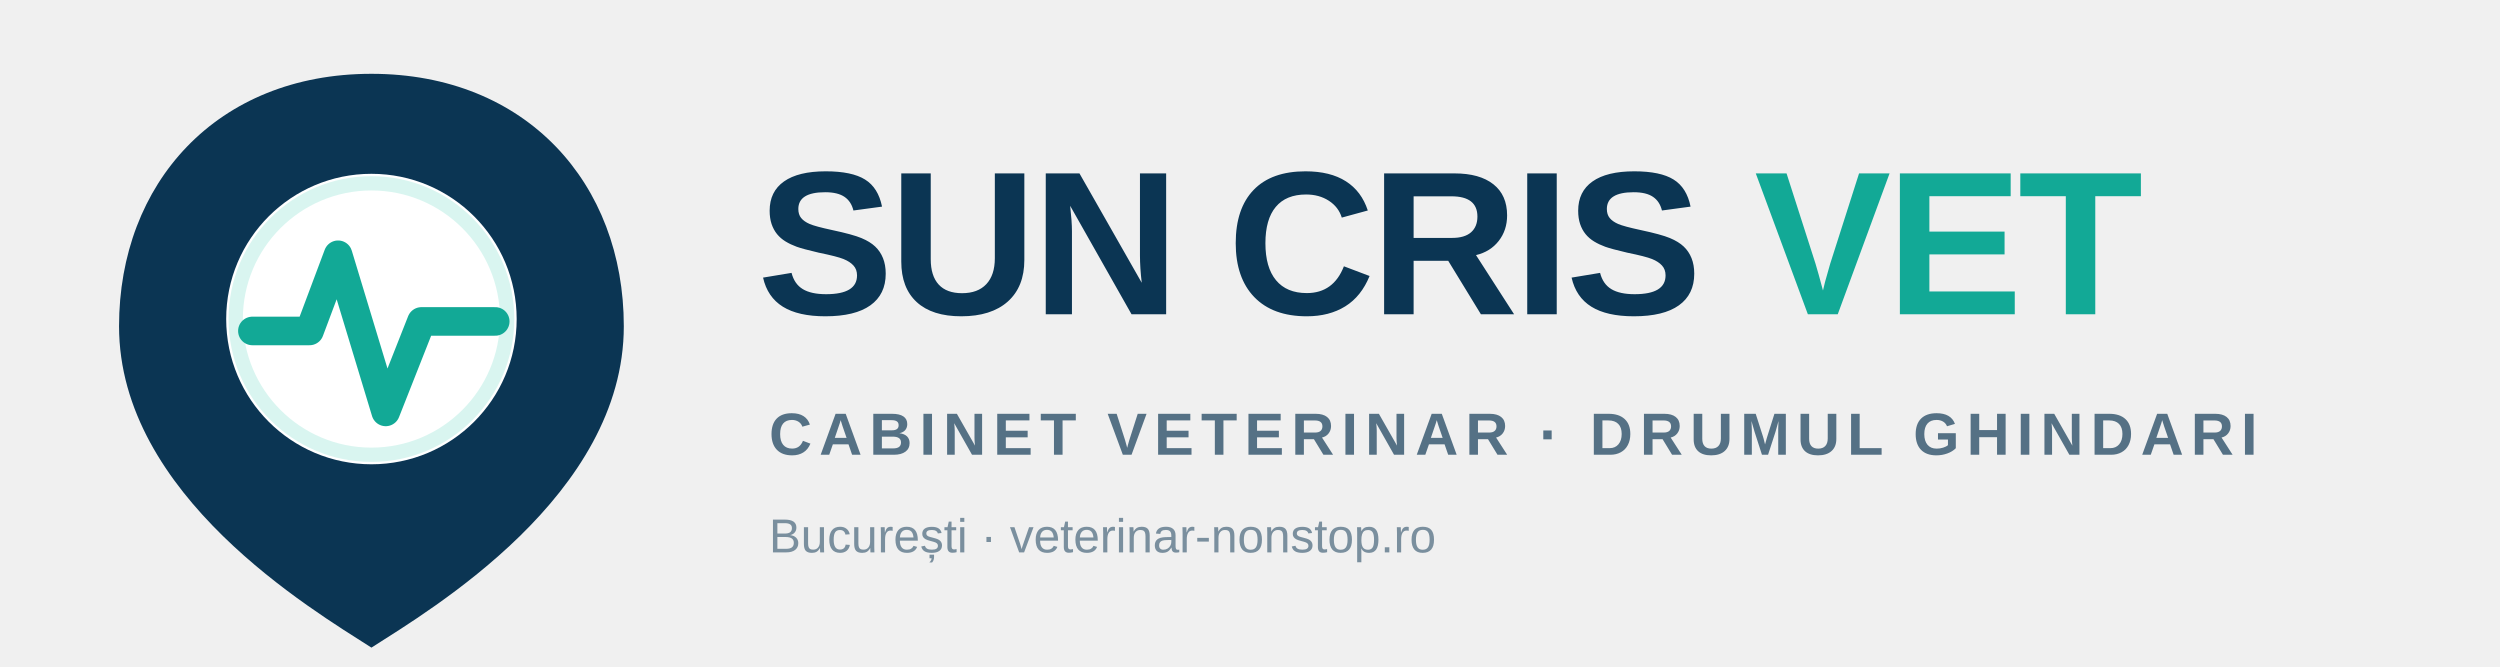
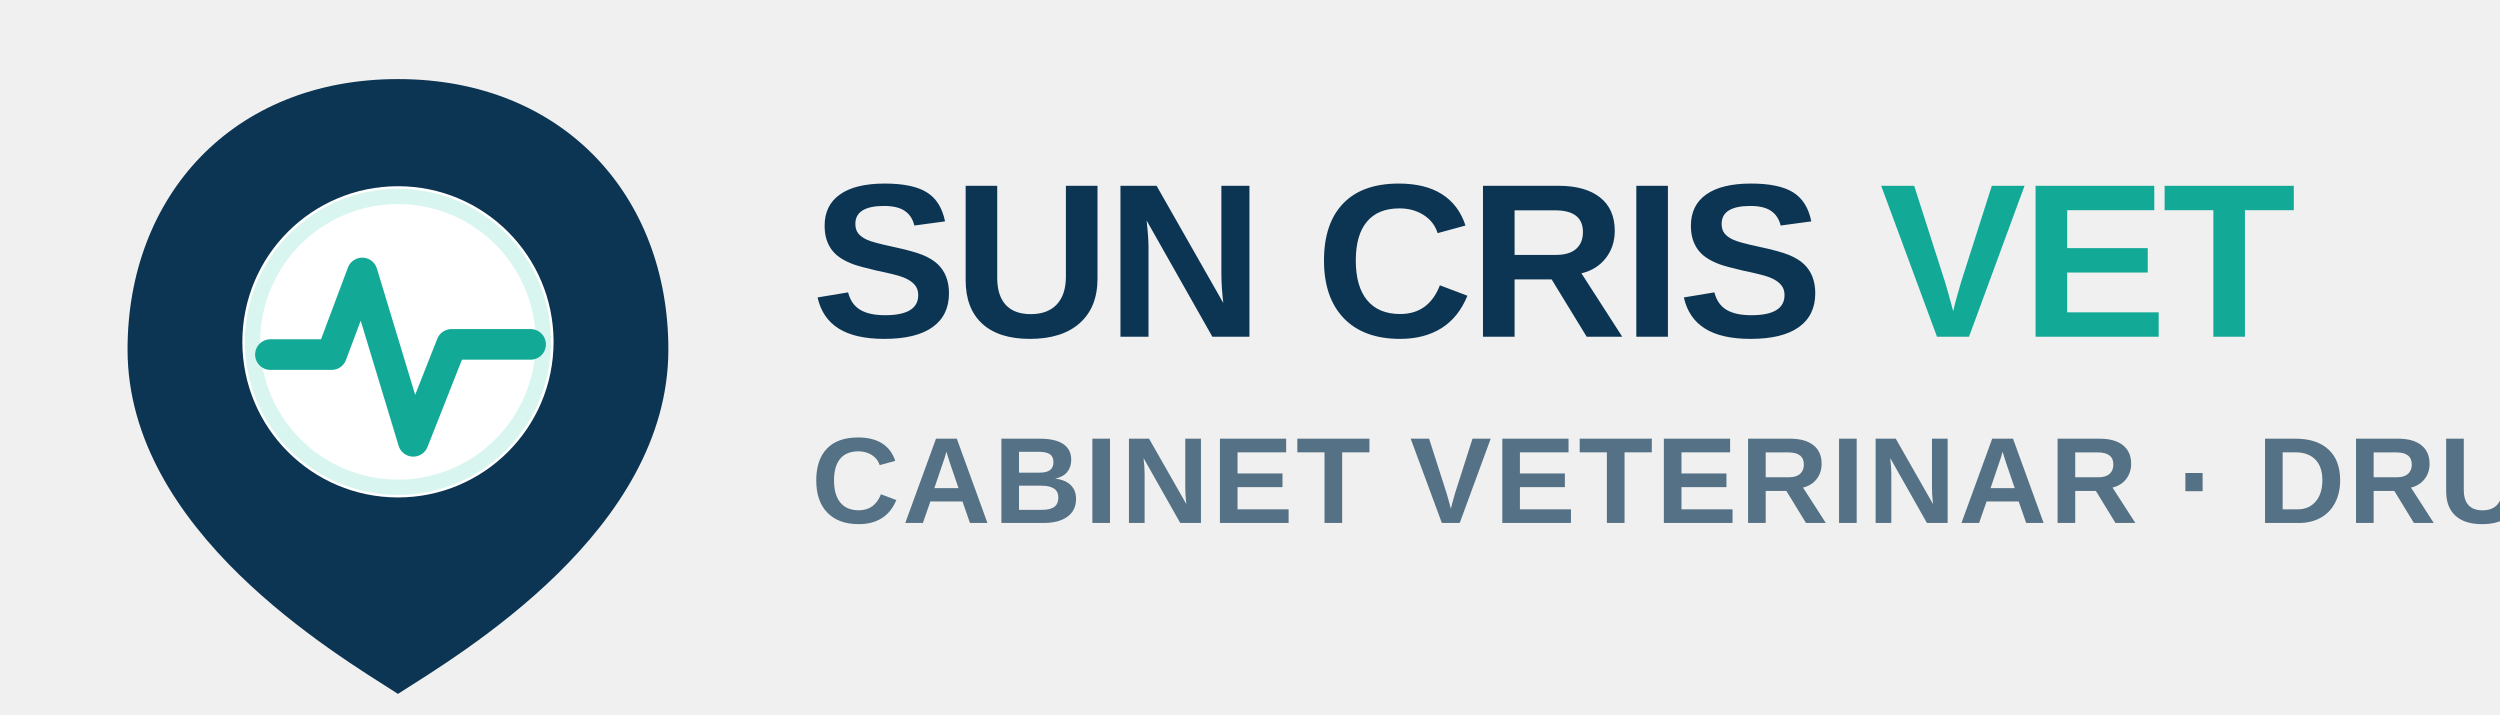
- <svg xmlns="http://www.w3.org/2000/svg" width="1050" height="280" viewBox="0 0 1050 280" role="img" aria-labelledby="title desc">
+ <svg xmlns="http://www.w3.org/2000/svg" width="980" height="280" viewBox="0 0 980 280" role="img" aria-labelledby="title desc">
  <style>
    .wordmark { font-family: "Segoe UI", Arial, sans-serif; font-weight: 700; letter-spacing: -2px; }
-     .descriptor { font-family: "Segoe UI", Arial, sans-serif; font-weight: 700; letter-spacing: 3px; }
+     .descriptor { font-family: "Segoe UI", Arial, sans-serif; font-weight: 700; letter-spacing: 1px; }
  </style>
  <g transform="translate(34 28)">
    <path d="M122 3 C57 3 16 49 16 109 C16 180 97 228 122 244 C147 228 228 180 228 109 C228 49 187 3 122 3Z" fill="#0B3553" />
    <circle cx="122" cy="106" r="61" fill="#FFFFFF" />
    <circle cx="122" cy="106" r="57" fill="none" stroke="#D9F5F0" stroke-width="6" />
    <path d="M72 111 H96 L108 79 L128 145 L143 107 H174" fill="none" stroke="#12A996" stroke-width="12" stroke-linecap="round" stroke-linejoin="round" />
  </g>
  <text x="318" y="132" class="wordmark" font-size="86" fill="#0B3553">SUN CRIS <tspan fill="#12A996">VET</tspan>
  </text>
-   <text x="323" y="191" class="descriptor" font-size="25" fill="#557185">CABINET VETERINAR · DRUMUL GHINDARI</text>
-   <text x="323" y="232" font-family="Segoe UI, Arial, sans-serif" font-size="20" fill="#7A8F9E">București · veterinar-nonstop.ro</text>
+   <text x="318" y="205" class="descriptor" font-size="48" textLength="630" lengthAdjust="spacingAndGlyphs" fill="#557185">CABINET VETERINAR · DRUMUL GHINDARI 65</text>
</svg>
